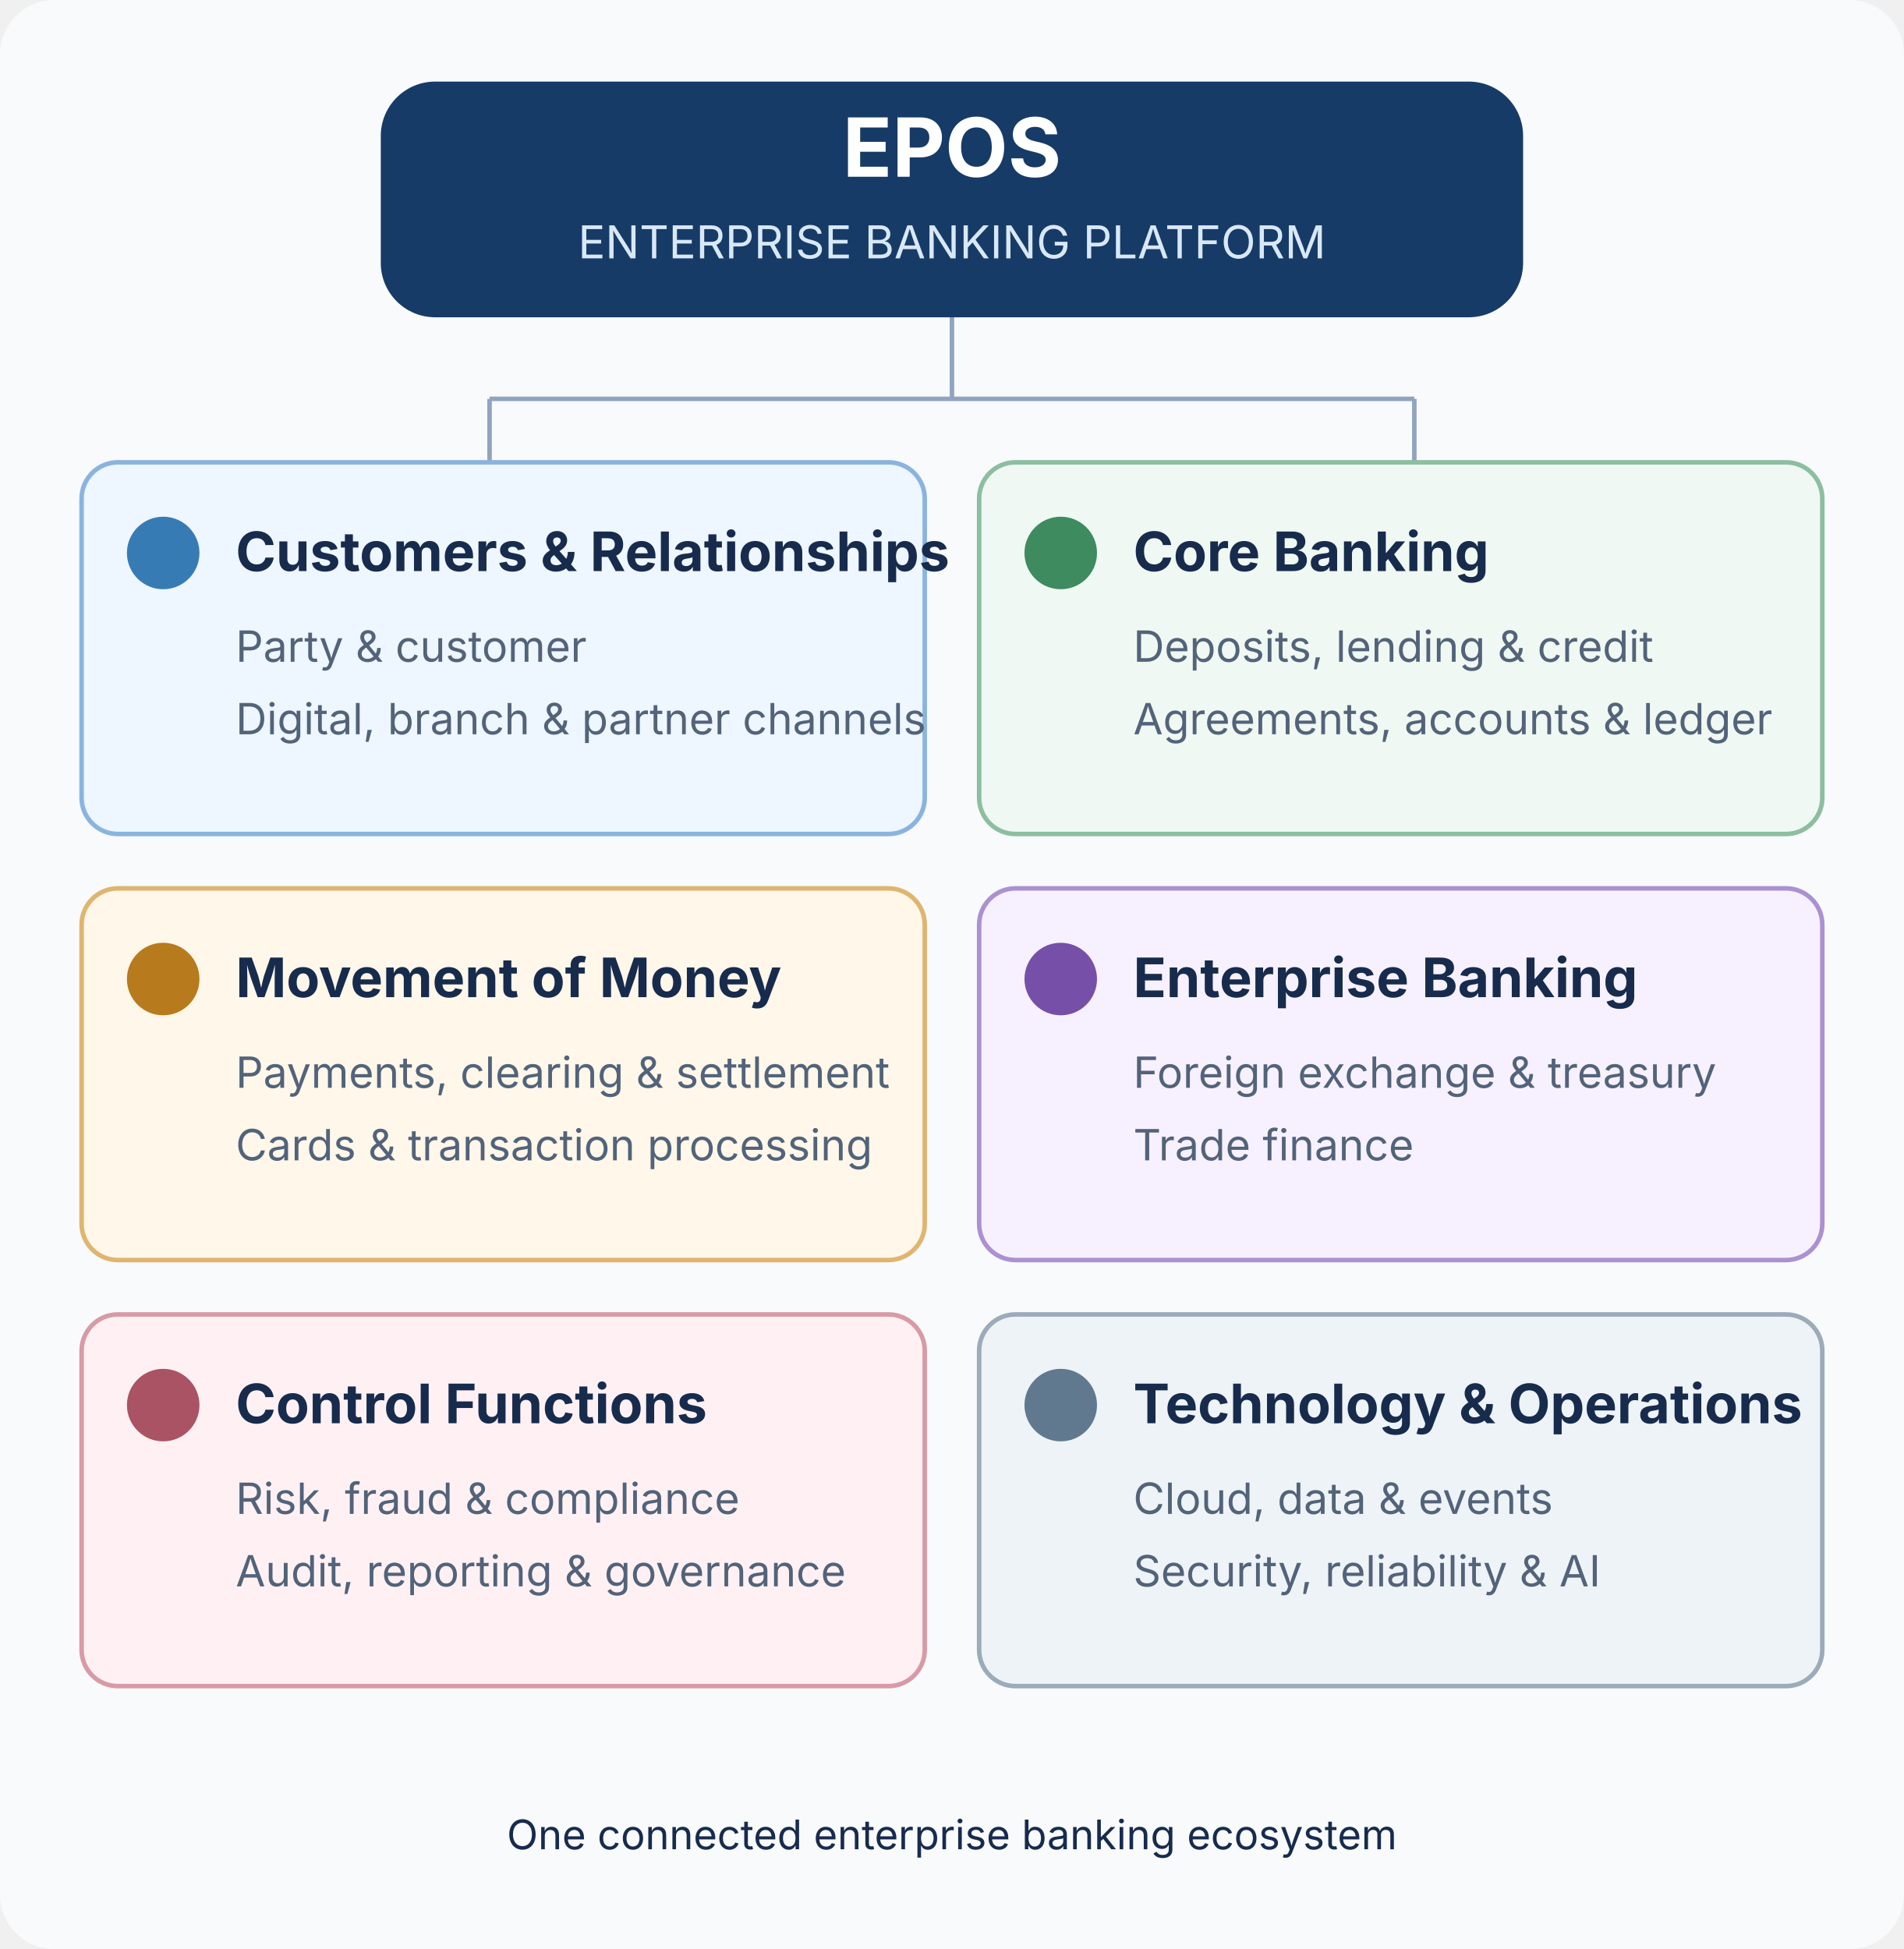
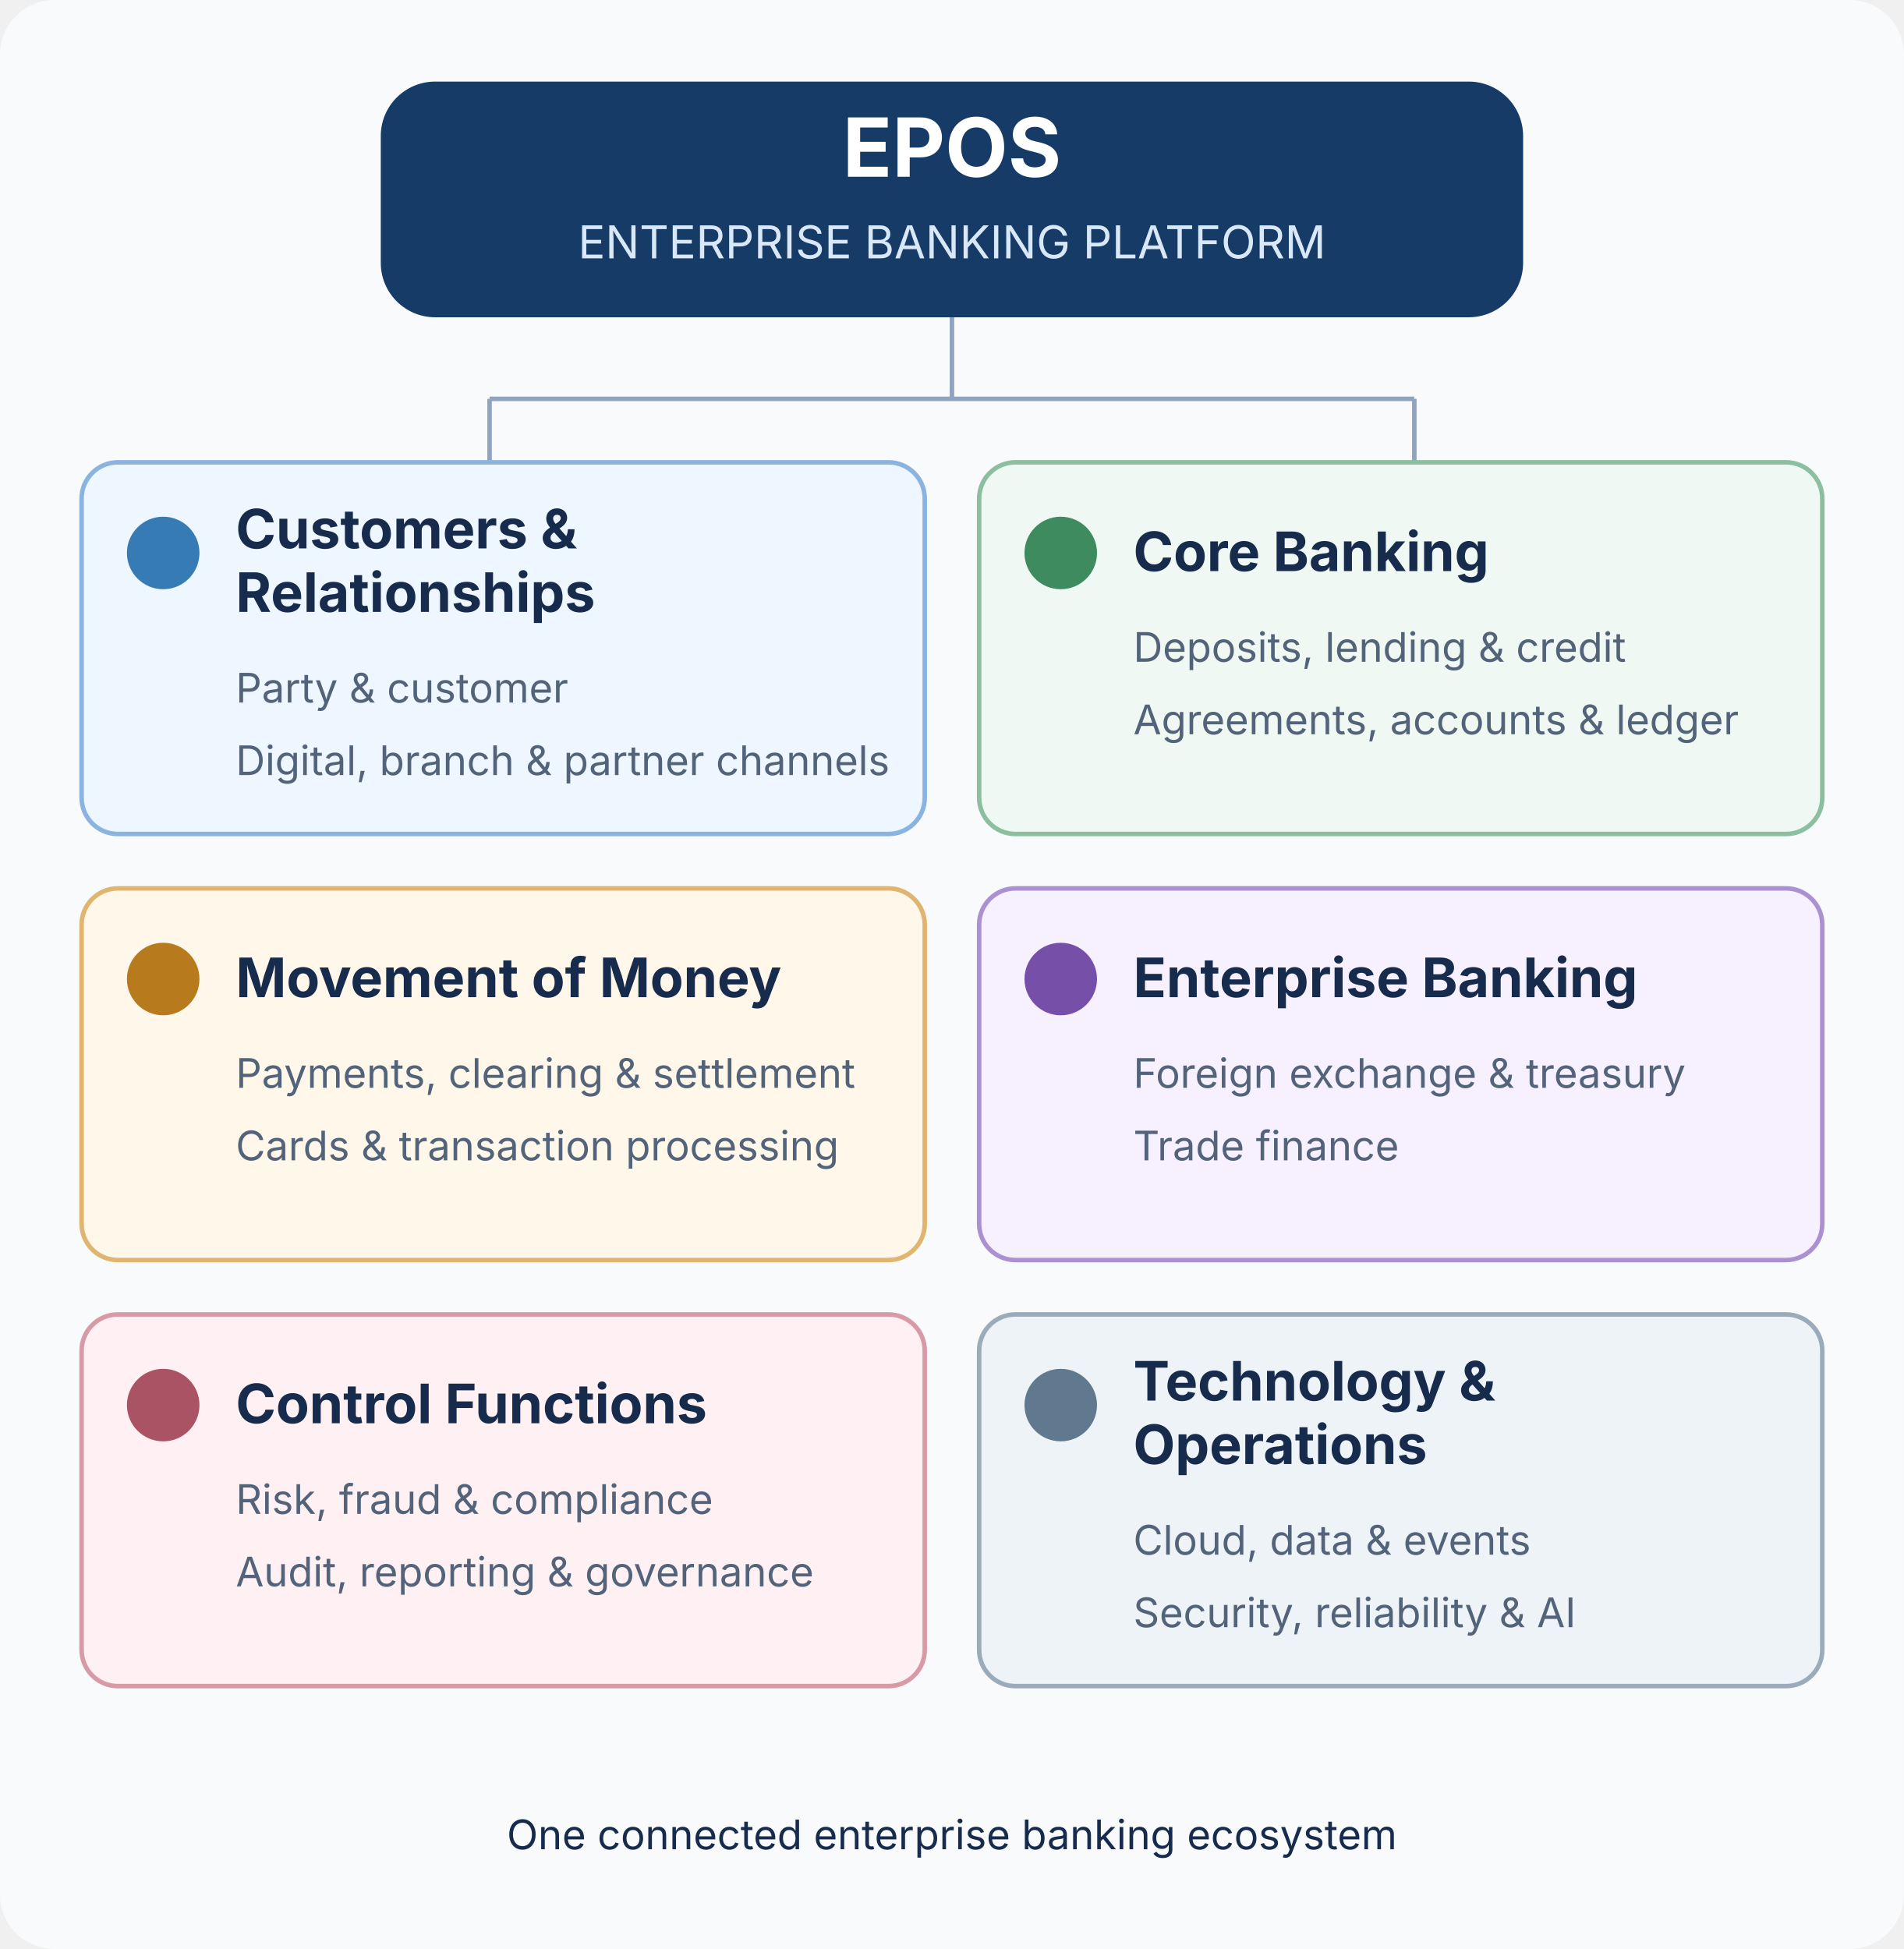
<svg xmlns="http://www.w3.org/2000/svg" width="420" height="430" viewBox="0 0 420 430" role="img" aria-labelledby="title desc">
  <style>
    text { font-family: Inter, -apple-system, BlinkMacSystemFont, "Segoe UI", sans-serif; fill: #172b4d; }
    .section { font-size: 12px; font-weight: 700; }
-     .detail { font-size: 9.5px; fill: #52637a; }
+     .detail { font-size: 9px; fill: #52637a; }
    .card { stroke-width: 1; rx: 8; }
  </style>
  <rect width="420" height="430" rx="12" fill="#f8fafc" />
  <rect x="84" y="18" width="252" height="52" rx="12" fill="#173b67" />
  <text x="210" y="39" text-anchor="middle" font-size="18" font-weight="750" style="fill:#fff">EPOS</text>
  <text x="210" y="57" text-anchor="middle" font-size="10" style="fill:#d9e8f8">ENTERPRISE BANKING PLATFORM</text>
  <path d="M210 70V88 M108 88H312 M108 88V102 M312 88V102" fill="none" stroke="#91a4bf" />
  <g transform="translate(18 102)">
    <rect class="card" width="186" height="82" fill="#eef6ff" stroke="#8ab4df" />
    <circle cx="18" cy="20" r="8" fill="#377bb5" />
-     <text class="section" x="34" y="24">Customers &amp; Relationships</text>
-     <text class="detail" x="34" y="44">Party &amp; customer</text>
-     <text class="detail" x="34" y="60">Digital, branch &amp; partner channels</text>
+     <text class="section" x="34" y="19">Customers &amp;</text>
+     <text class="section" x="34" y="33">Relationships</text>
+     <text class="detail" x="34" y="53">Party &amp; customer</text>
+     <text class="detail" x="34" y="69">Digital, branch &amp; partner channels</text>
  </g>
  <g transform="translate(216 102)">
    <rect class="card" width="186" height="82" fill="#eff8f2" stroke="#8cbea0" />
    <circle cx="18" cy="20" r="8" fill="#3d8b5f" />
    <text class="section" x="34" y="24">Core Banking</text>
    <text class="detail" x="34" y="44">Deposits, lending &amp; credit</text>
    <text class="detail" x="34" y="60">Agreements, accounts &amp; ledger</text>
  </g>
  <g transform="translate(18 196)">
    <rect class="card" width="186" height="82" fill="#fff7e9" stroke="#dfb56f" />
    <circle cx="18" cy="20" r="8" fill="#b77a1d" />
    <text class="section" x="34" y="24">Movement of Money</text>
    <text class="detail" x="34" y="44">Payments, clearing &amp; settlement</text>
    <text class="detail" x="34" y="60">Cards &amp; transaction processing</text>
  </g>
  <g transform="translate(216 196)">
    <rect class="card" width="186" height="82" fill="#f7f1ff" stroke="#ac91d2" />
    <circle cx="18" cy="20" r="8" fill="#7650a8" />
    <text class="section" x="34" y="24">Enterprise Banking</text>
    <text class="detail" x="34" y="44">Foreign exchange &amp; treasury</text>
    <text class="detail" x="34" y="60">Trade finance</text>
  </g>
  <g transform="translate(18 290)">
    <rect class="card" width="186" height="82" fill="#fff1f3" stroke="#d89aa6" />
    <circle cx="18" cy="20" r="8" fill="#aa5365" />
    <text class="section" x="34" y="24">Control Functions</text>
    <text class="detail" x="34" y="44">Risk, fraud &amp; compliance</text>
    <text class="detail" x="34" y="60">Audit, reporting &amp; governance</text>
  </g>
  <g transform="translate(216 290)">
    <rect class="card" width="186" height="82" fill="#eef3f7" stroke="#9babb9" />
    <circle cx="18" cy="20" r="8" fill="#60798f" />
-     <text class="section" x="34" y="24">Technology &amp; Operations</text>
-     <text class="detail" x="34" y="44">Cloud, data &amp; events</text>
-     <text class="detail" x="34" y="60">Security, reliability &amp; AI</text>
+     <text class="section" x="34" y="19">Technology &amp;</text>
+     <text class="section" x="34" y="33">Operations</text>
+     <text class="detail" x="34" y="53">Cloud, data &amp; events</text>
+     <text class="detail" x="34" y="69">Security, reliability &amp; AI</text>
  </g>
  <text x="210" y="408" text-anchor="middle" font-size="9" fill="#77879a">One connected enterprise banking ecosystem</text>
</svg>
